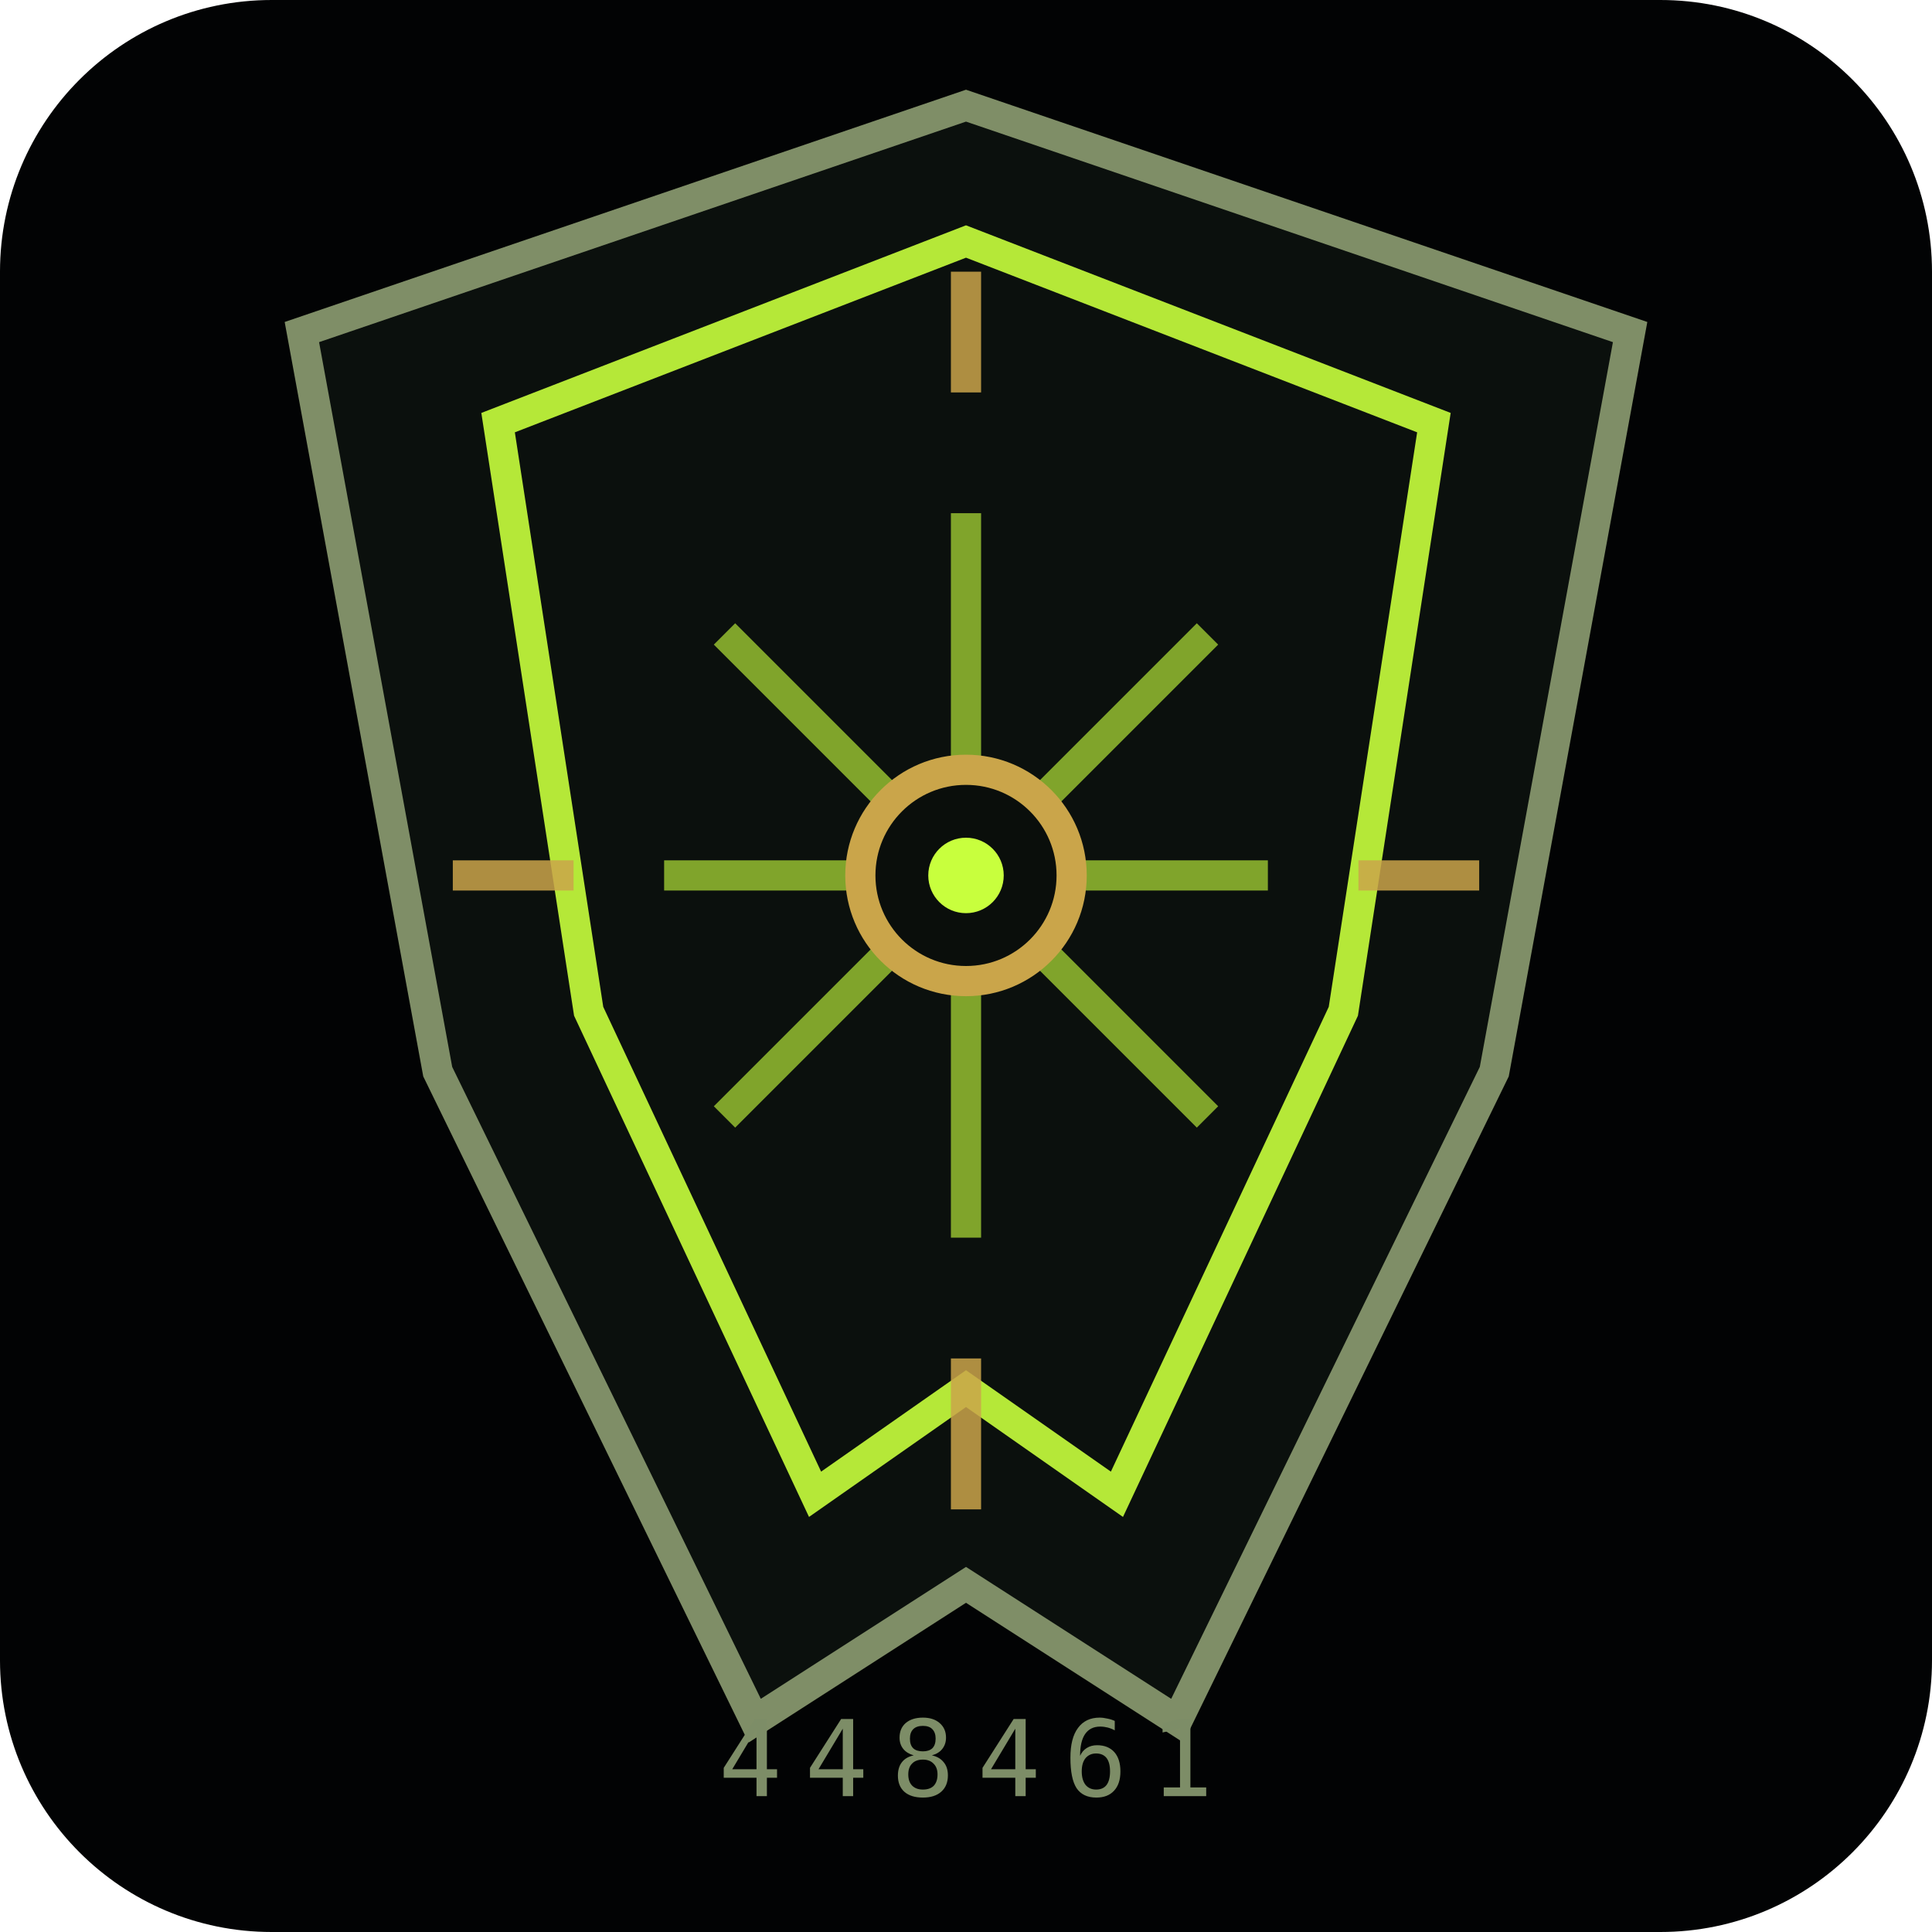
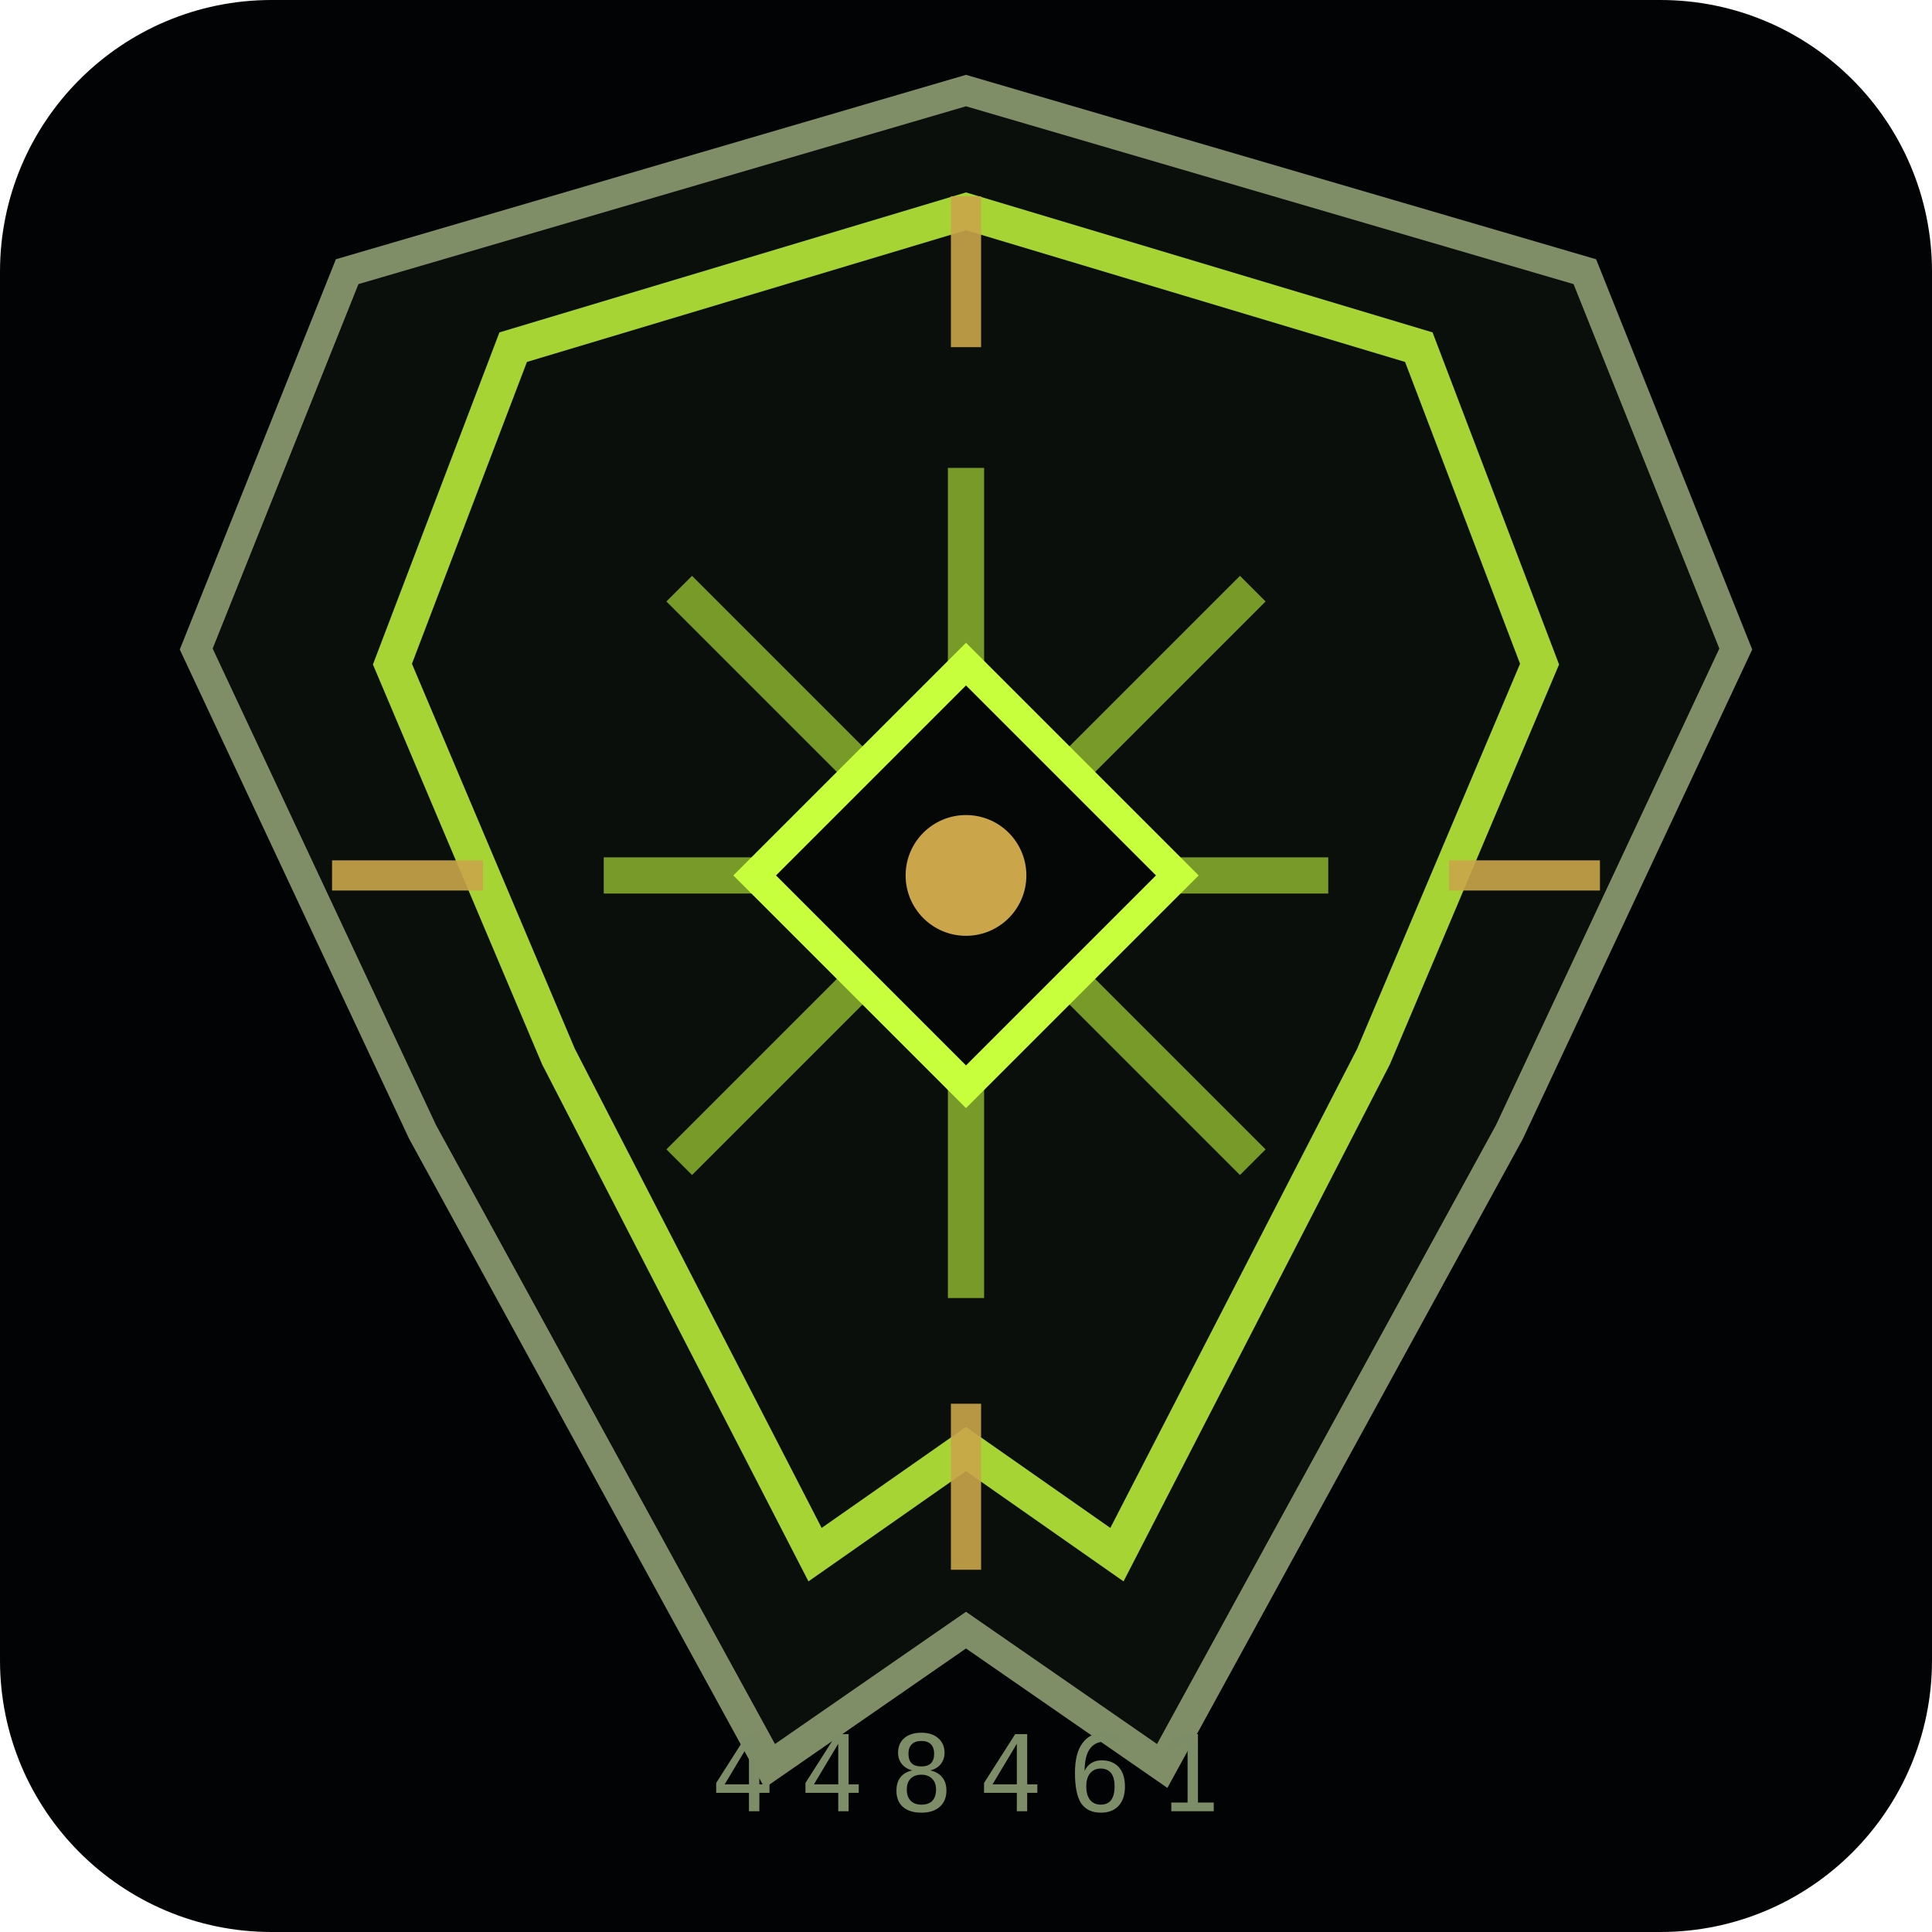
<svg xmlns="http://www.w3.org/2000/svg" viewBox="0 0 128 128">
  <rect width="128" height="128" rx="18" fill="#020304" />
-   <path d="M64 7 108 22 99 71 78 114 64 105 50 114 29 71 20 22Z" fill="#0b100d" stroke="#7f8e67" stroke-width="2" />
-   <path d="M64 16 95 28 89 67 74 99 64 92 54 99 39 67 33 28Z" fill="none" stroke="#c8ff3d" stroke-width="2" opacity=".9" />
-   <path d="M44 58h40M64 34v48M48 42l32 32M80 42 48 74" fill="none" stroke="#c8ff3d" stroke-width="2" opacity=".62" />
-   <path d="M38 58h-8M90 58h8M64 26V18M64 90v10" stroke="#caa54a" stroke-width="2" opacity=".85" />
-   <circle cx="64" cy="58" r="7" fill="#0a0e0b" stroke="#caa54a" stroke-width="2" />
-   <circle cx="64" cy="58" r="2.5" fill="#c8ff3d" />
-   <text x="64" y="119" text-anchor="middle" font-family="monospace" font-size="7" letter-spacing="1.5" fill="#7d8d67">448461</text>
+   <path d="M64 6 105 18 115 43 100 75 77 117 64 108 51 117 28 75 13 43 23 18Z" fill="#0a0f0c" stroke="#7f8e67" stroke-width="2" />
+   <path d="M64 14 94 23 102 44 91 70 74 103 64 96 54 103 37 70 26 44 34 23Z" fill="none" stroke="#c8ff3d" stroke-width="2.4" opacity=".82" />
+   <path d="M40 58h48M64 31v55M45 39l38 38M83 39 45 77" fill="none" stroke="#c8ff3d" stroke-width="2.4" opacity=".58" />
+   <path d="M32 58h-10M96 58h10M64 23V13M64 93v11" stroke="#caa54a" stroke-width="2" opacity=".9" />
+   <path d="M64 44 78 58 64 72 50 58Z" fill="#050706" stroke="#c8ff3d" stroke-width="2" />
+   <circle cx="64" cy="58" r="4" fill="#caa54a" />
+   <text x="64" y="120" text-anchor="middle" font-family="monospace" font-size="7" letter-spacing="1.7" fill="#7d8d67">448461</text>
</svg>
